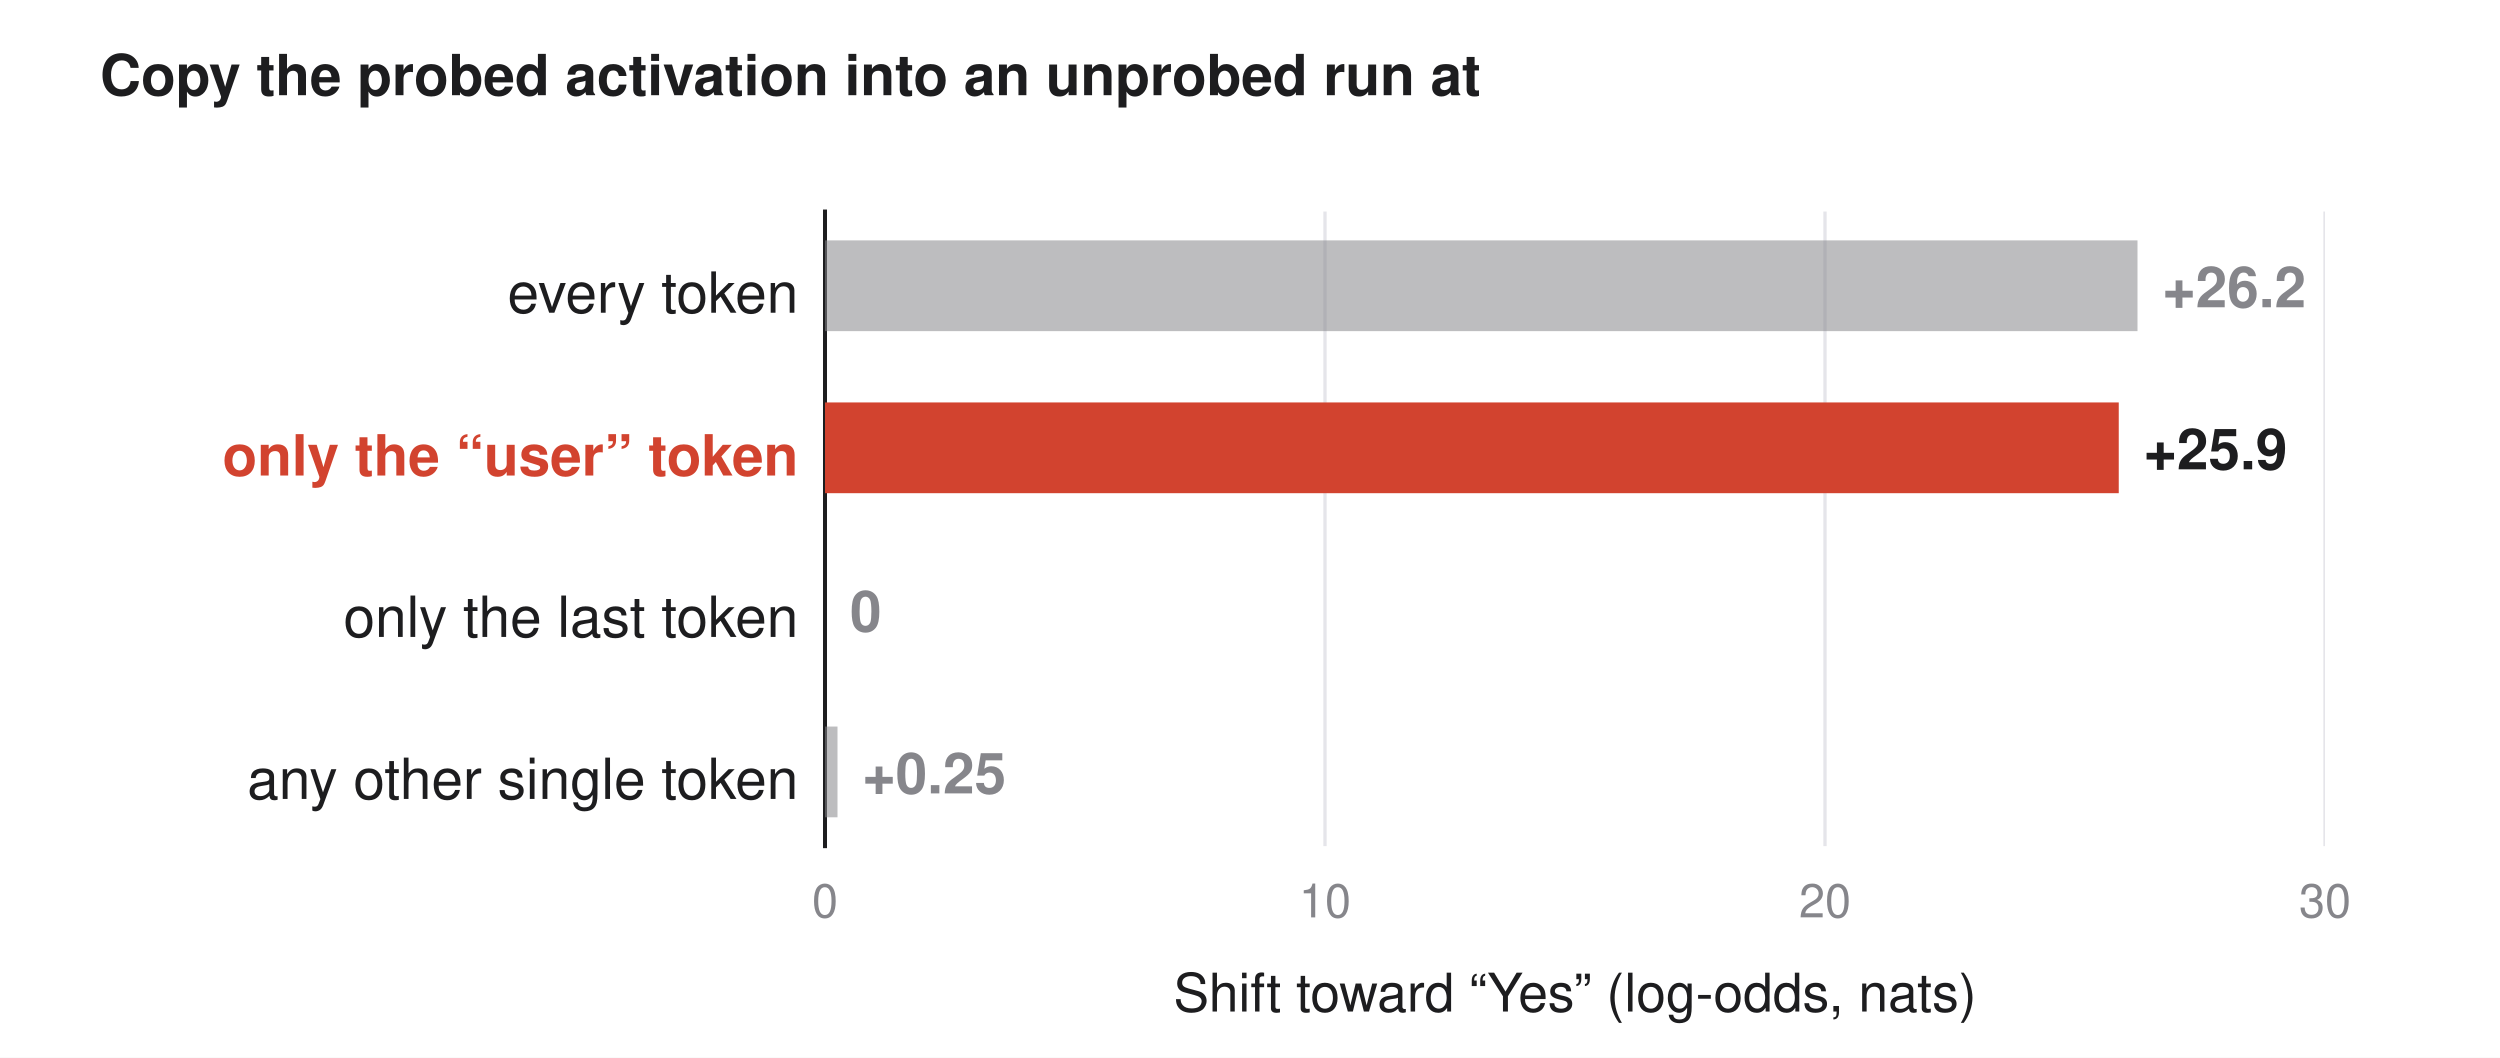
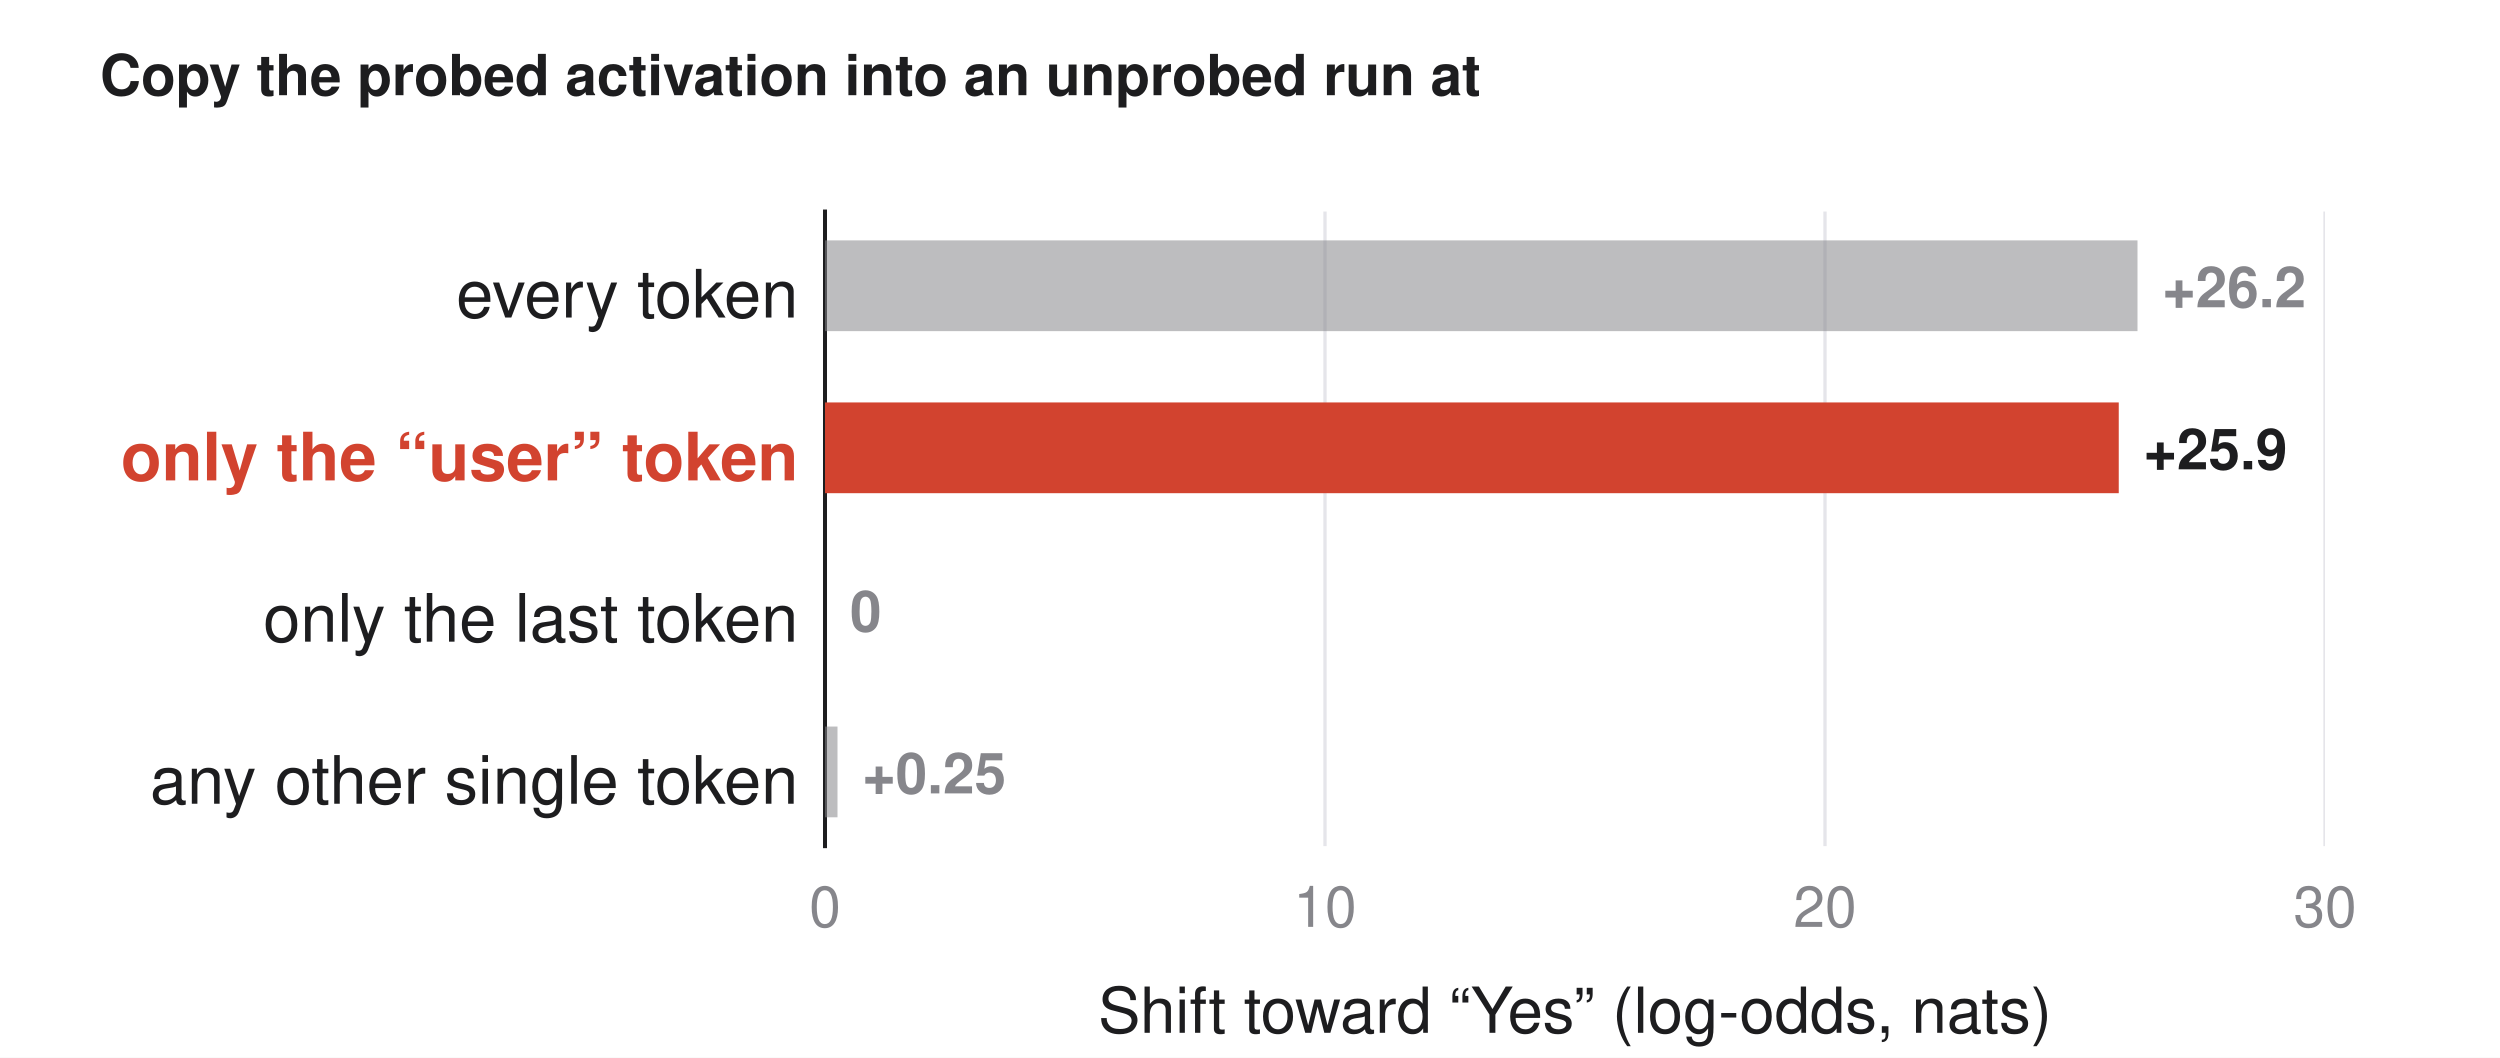
<svg xmlns="http://www.w3.org/2000/svg" width="748.8pt" height="316.8pt" viewBox="0 0 748.8 316.8" version="1.1">
  <defs>
    <style type="text/css">*{stroke-linejoin: round; stroke-linecap: butt}</style>
  </defs>
  <g id="figure_1">
    <g id="patch_1">
      <path d="M 0 316.8  L 748.8 316.8  L 748.8 0  L 0 0  z " style="fill: #ffffff" />
    </g>
    <g id="axes_1">
      <g id="patch_2">
        <path d="M 247.104 253.44  L 696.384 253.44  L 696.384 63.36  L 247.104 63.36  z " style="fill: #ffffff" />
      </g>
      <g id="matplotlib.axis_1">
        <g id="xtick_1">
          <g id="line2d_1">
-             <path d="M 247.104 253.44  L 247.104 63.36  " clip-path="url(#pa7c1c5bd01)" style="fill: none; stroke: #e5e5ea; stroke-linecap: square" />
+             <path d="M 247.104 253.44  L 247.104 63.36  " clip-path="url(#p7ae740f3e3)" style="fill: none; stroke: #e5e5ea; stroke-linecap: square" />
          </g>
          <g id="line2d_2" />
          <g id="text_1">
-             <text style="font-size: 14px; font-family: 'Helvetica Neue', 'Helvetica', 'Arial', 'DejaVu Sans'; text-anchor: middle; fill: #86868b" x="247.104" y="274.768" transform="rotate(-0 247.104 274.768)">0</text>
+             <text style="font-size: 17px; font-family: 'Helvetica Neue', 'Helvetica', 'Arial', 'DejaVu Sans'; text-anchor: middle; fill: #86868b" x="247.104" y="277.624" transform="rotate(-0 247.104 277.624)">0</text>
          </g>
        </g>
        <g id="xtick_2">
          <g id="line2d_3">
-             <path d="M 396.864 253.44  L 396.864 63.36  " clip-path="url(#pa7c1c5bd01)" style="fill: none; stroke: #e5e5ea; stroke-linecap: square" />
+             <path d="M 396.864 253.44  L 396.864 63.36  " clip-path="url(#p7ae740f3e3)" style="fill: none; stroke: #e5e5ea; stroke-linecap: square" />
          </g>
          <g id="line2d_4" />
          <g id="text_2">
-             <text style="font-size: 14px; font-family: 'Helvetica Neue', 'Helvetica', 'Arial', 'DejaVu Sans'; text-anchor: middle; fill: #86868b" x="396.864" y="274.768" transform="rotate(-0 396.864 274.768)">10</text>
+             <text style="font-size: 17px; font-family: 'Helvetica Neue', 'Helvetica', 'Arial', 'DejaVu Sans'; text-anchor: middle; fill: #86868b" x="396.864" y="277.624" transform="rotate(-0 396.864 277.624)">10</text>
          </g>
        </g>
        <g id="xtick_3">
          <g id="line2d_5">
-             <path d="M 546.624 253.44  L 546.624 63.36  " clip-path="url(#pa7c1c5bd01)" style="fill: none; stroke: #e5e5ea; stroke-linecap: square" />
+             <path d="M 546.624 253.44  L 546.624 63.36  " clip-path="url(#p7ae740f3e3)" style="fill: none; stroke: #e5e5ea; stroke-linecap: square" />
          </g>
          <g id="line2d_6" />
          <g id="text_3">
-             <text style="font-size: 14px; font-family: 'Helvetica Neue', 'Helvetica', 'Arial', 'DejaVu Sans'; text-anchor: middle; fill: #86868b" x="546.624" y="274.768" transform="rotate(-0 546.624 274.768)">20</text>
+             <text style="font-size: 17px; font-family: 'Helvetica Neue', 'Helvetica', 'Arial', 'DejaVu Sans'; text-anchor: middle; fill: #86868b" x="546.624" y="277.624" transform="rotate(-0 546.624 277.624)">20</text>
          </g>
        </g>
        <g id="xtick_4">
          <g id="line2d_7">
-             <path d="M 696.384 253.44  L 696.384 63.36  " clip-path="url(#pa7c1c5bd01)" style="fill: none; stroke: #e5e5ea; stroke-linecap: square" />
+             <path d="M 696.384 253.44  L 696.384 63.36  " clip-path="url(#p7ae740f3e3)" style="fill: none; stroke: #e5e5ea; stroke-linecap: square" />
          </g>
          <g id="line2d_8" />
          <g id="text_4">
-             <text style="font-size: 14px; font-family: 'Helvetica Neue', 'Helvetica', 'Arial', 'DejaVu Sans'; text-anchor: middle; fill: #86868b" x="696.384" y="274.768" transform="rotate(-0 696.384 274.768)">30</text>
+             <text style="font-size: 17px; font-family: 'Helvetica Neue', 'Helvetica', 'Arial', 'DejaVu Sans'; text-anchor: middle; fill: #86868b" x="696.384" y="277.624" transform="rotate(-0 696.384 277.624)">30</text>
          </g>
        </g>
        <g id="text_5">
-           <text style="font-size: 16px; font-family: 'Helvetica Neue', 'Helvetica', 'Arial', 'DejaVu Sans'; text-anchor: middle; fill: #1d1d1f" x="471.744" y="302.982" transform="rotate(-0 471.744 302.982)">Shift toward “Yes” (log-odds, nats)</text>
+           <text style="font-size: 19px; font-family: 'Helvetica Neue', 'Helvetica', 'Arial', 'DejaVu Sans'; text-anchor: middle; fill: #1d1d1f" x="471.744" y="309.333" transform="rotate(-0 471.744 309.333)">Shift toward “Yes” (log-odds, nats)</text>
        </g>
      </g>
      <g id="matplotlib.axis_2">
        <g id="ytick_1">
          <g id="line2d_9" />
          <g id="text_6">
-             <text style="font-size: 17px; font-family: 'Helvetica Neue', 'Helvetica', 'Arial', 'DejaVu Sans'; text-anchor: end; fill: #1d1d1f" x="239.104" y="93.683" transform="rotate(-0 239.104 93.68301)">every token</text>
+             <text style="font-size: 20px; font-family: 'Helvetica Neue', 'Helvetica', 'Arial', 'DejaVu Sans'; text-anchor: end; fill: #1d1d1f" x="239.104" y="95.111" transform="rotate(-0 239.104 95.11101)">every token</text>
          </g>
        </g>
        <g id="ytick_2">
          <g id="line2d_10" />
          <g id="text_7">
-             <text style="font-weight: 700; font-size: 17px; font-family: 'Helvetica Neue', 'Helvetica', 'Arial', 'DejaVu Sans'; text-anchor: end; fill: #d2432f" x="239.104" y="142.418" transform="rotate(-0 239.104 142.4178)">only the “user” token</text>
+             <text style="font-weight: 700; font-size: 20px; font-family: 'Helvetica Neue', 'Helvetica', 'Arial', 'DejaVu Sans'; text-anchor: end; fill: #d2432f" x="239.104" y="143.88" transform="rotate(-0 239.104 143.8803)">only the “user” token</text>
          </g>
        </g>
        <g id="ytick_3">
          <g id="line2d_11" />
          <g id="text_8">
-             <text style="font-size: 17px; font-family: 'Helvetica Neue', 'Helvetica', 'Arial', 'DejaVu Sans'; text-anchor: end; fill: #1d1d1f" x="239.104" y="190.762" transform="rotate(-0 239.104 190.7617)">only the last token</text>
+             <text style="font-size: 20px; font-family: 'Helvetica Neue', 'Helvetica', 'Arial', 'DejaVu Sans'; text-anchor: end; fill: #1d1d1f" x="239.104" y="192.19" transform="rotate(-0 239.104 192.1897)">only the last token</text>
          </g>
        </g>
        <g id="ytick_4">
          <g id="line2d_12" />
          <g id="text_9">
-             <text style="font-size: 17px; font-family: 'Helvetica Neue', 'Helvetica', 'Arial', 'DejaVu Sans'; text-anchor: end; fill: #1d1d1f" x="239.104" y="239.301" transform="rotate(-0 239.104 239.301)">any other single token</text>
+             <text style="font-size: 20px; font-family: 'Helvetica Neue', 'Helvetica', 'Arial', 'DejaVu Sans'; text-anchor: end; fill: #1d1d1f" x="239.104" y="240.729" transform="rotate(-0 239.104 240.729)">any other single token</text>
          </g>
        </g>
      </g>
      <g id="patch_3">
        <path d="M 247.104 253.44  L 247.104 63.36  " style="fill: none; stroke: #1d1d1f; stroke-width: 1.2; stroke-linejoin: miter; stroke-linecap: square" />
      </g>
      <g id="patch_4">
-         <path d="M 247.104 72  L 640.224 72  L 640.224 99.182  L 247.104 99.182  z " clip-path="url(#pa7c1c5bd01)" style="fill: #86868b; opacity: 0.55" />
+         <path d="M 247.104 72  L 640.224 72  L 640.224 99.182  L 247.104 99.182  z " clip-path="url(#p7ae740f3e3)" style="fill: #86868b; opacity: 0.55" />
      </g>
      <g id="text_10">
        <text style="font-weight: 700; font-size: 17px; font-family: 'Helvetica Neue', 'Helvetica', 'Arial', 'DejaVu Sans'; text-anchor: start; fill: #86868b" x="647.712" y="92.034" transform="rotate(-0 647.712 92.03401)">+26.2</text>
      </g>
      <g id="patch_5">
-         <path d="M 247.104 120.539  L 634.608 120.539  L 634.608 147.721  L 247.104 147.721  z " clip-path="url(#pa7c1c5bd01)" style="fill: #d2432f" />
+         <path d="M 247.104 120.539  L 634.608 120.539  L 634.608 147.721  L 247.104 147.721  z " clip-path="url(#p7ae740f3e3)" style="fill: #d2432f" />
      </g>
      <g id="text_11">
        <text style="font-weight: 700; font-size: 17px; font-family: 'Helvetica Neue', 'Helvetica', 'Arial', 'DejaVu Sans'; text-anchor: start; fill: #1d1d1f" x="642.096" y="140.573" transform="rotate(-0 642.096 140.5733)">+25.9</text>
      </g>
      <g id="patch_6">
-         <path d="M 247.104 169.079  L 247.104 169.079  L 247.104 196.261  L 247.104 196.261  z " clip-path="url(#pa7c1c5bd01)" style="fill: #86868b; opacity: 0.55" />
+         <path d="M 247.104 169.079  L 247.104 169.079  L 247.104 196.261  L 247.104 196.261  z " clip-path="url(#p7ae740f3e3)" style="fill: #86868b; opacity: 0.55" />
      </g>
      <g id="text_12">
        <text style="font-weight: 700; font-size: 17px; font-family: 'Helvetica Neue', 'Helvetica', 'Arial', 'DejaVu Sans'; text-anchor: start; fill: #86868b" x="254.592" y="189.113" transform="rotate(-0 254.592 189.1127)">0</text>
      </g>
      <g id="patch_7">
-         <path d="M 247.104 217.618  L 250.848 217.618  L 250.848 244.8  L 247.104 244.8  z " clip-path="url(#pa7c1c5bd01)" style="fill: #86868b; opacity: 0.55" />
+         <path d="M 247.104 217.618  L 250.848 217.618  L 250.848 244.8  L 247.104 244.8  z " clip-path="url(#p7ae740f3e3)" style="fill: #86868b; opacity: 0.55" />
      </g>
      <g id="text_13">
        <text style="font-weight: 700; font-size: 17px; font-family: 'Helvetica Neue', 'Helvetica', 'Arial', 'DejaVu Sans'; text-anchor: start; fill: #86868b" x="258.336" y="237.652" transform="rotate(-0 258.336 237.652)">+0.25</text>
      </g>
    </g>
    <g id="text_14">
      <text style="font-weight: 700; font-size: 17px; font-family: 'Helvetica Neue', 'Helvetica', 'Arial', 'DejaVu Sans'; text-anchor: start; fill: #1d1d1f" x="29.952" y="28.512" transform="rotate(-0 29.952 28.512)">Copy the probed activation into an unprobed run at</text>
    </g>
  </g>
  <defs>
-     <clipPath id="pa7c1c5bd01">
+     <clipPath id="p7ae740f3e3">
      <rect x="247.104" y="63.36" width="449.28" height="190.08" />
    </clipPath>
  </defs>
</svg>
